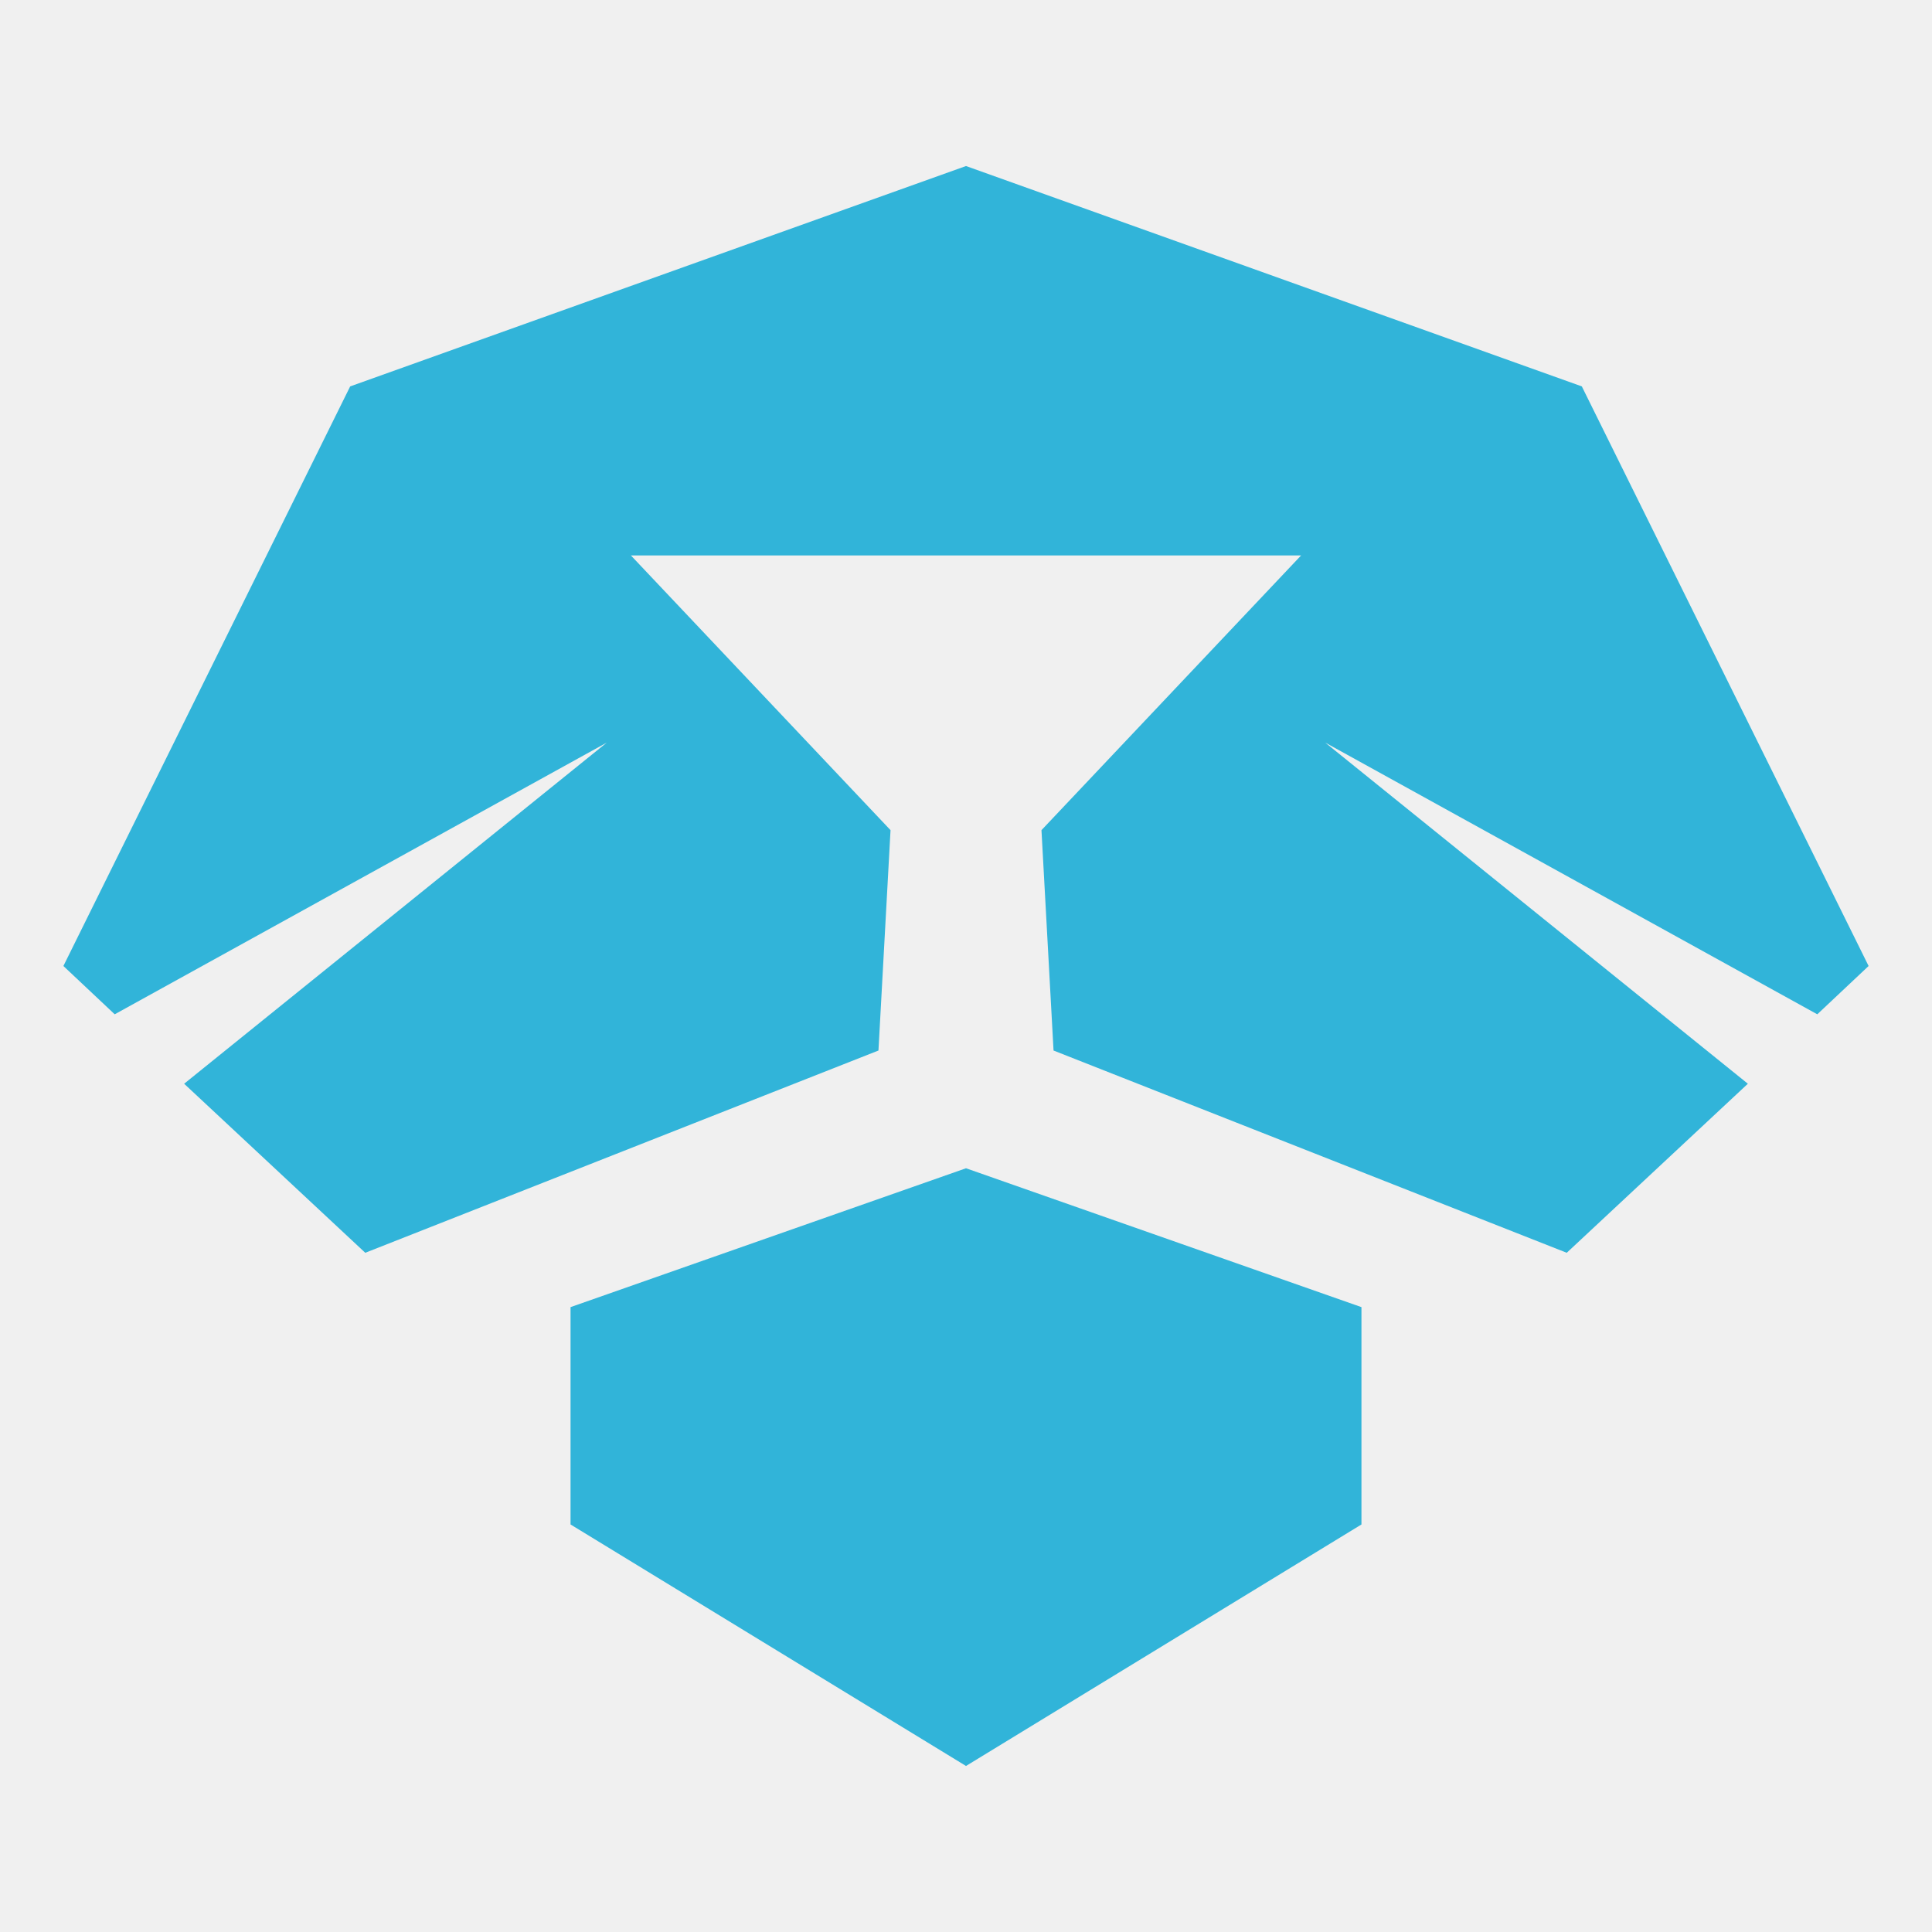
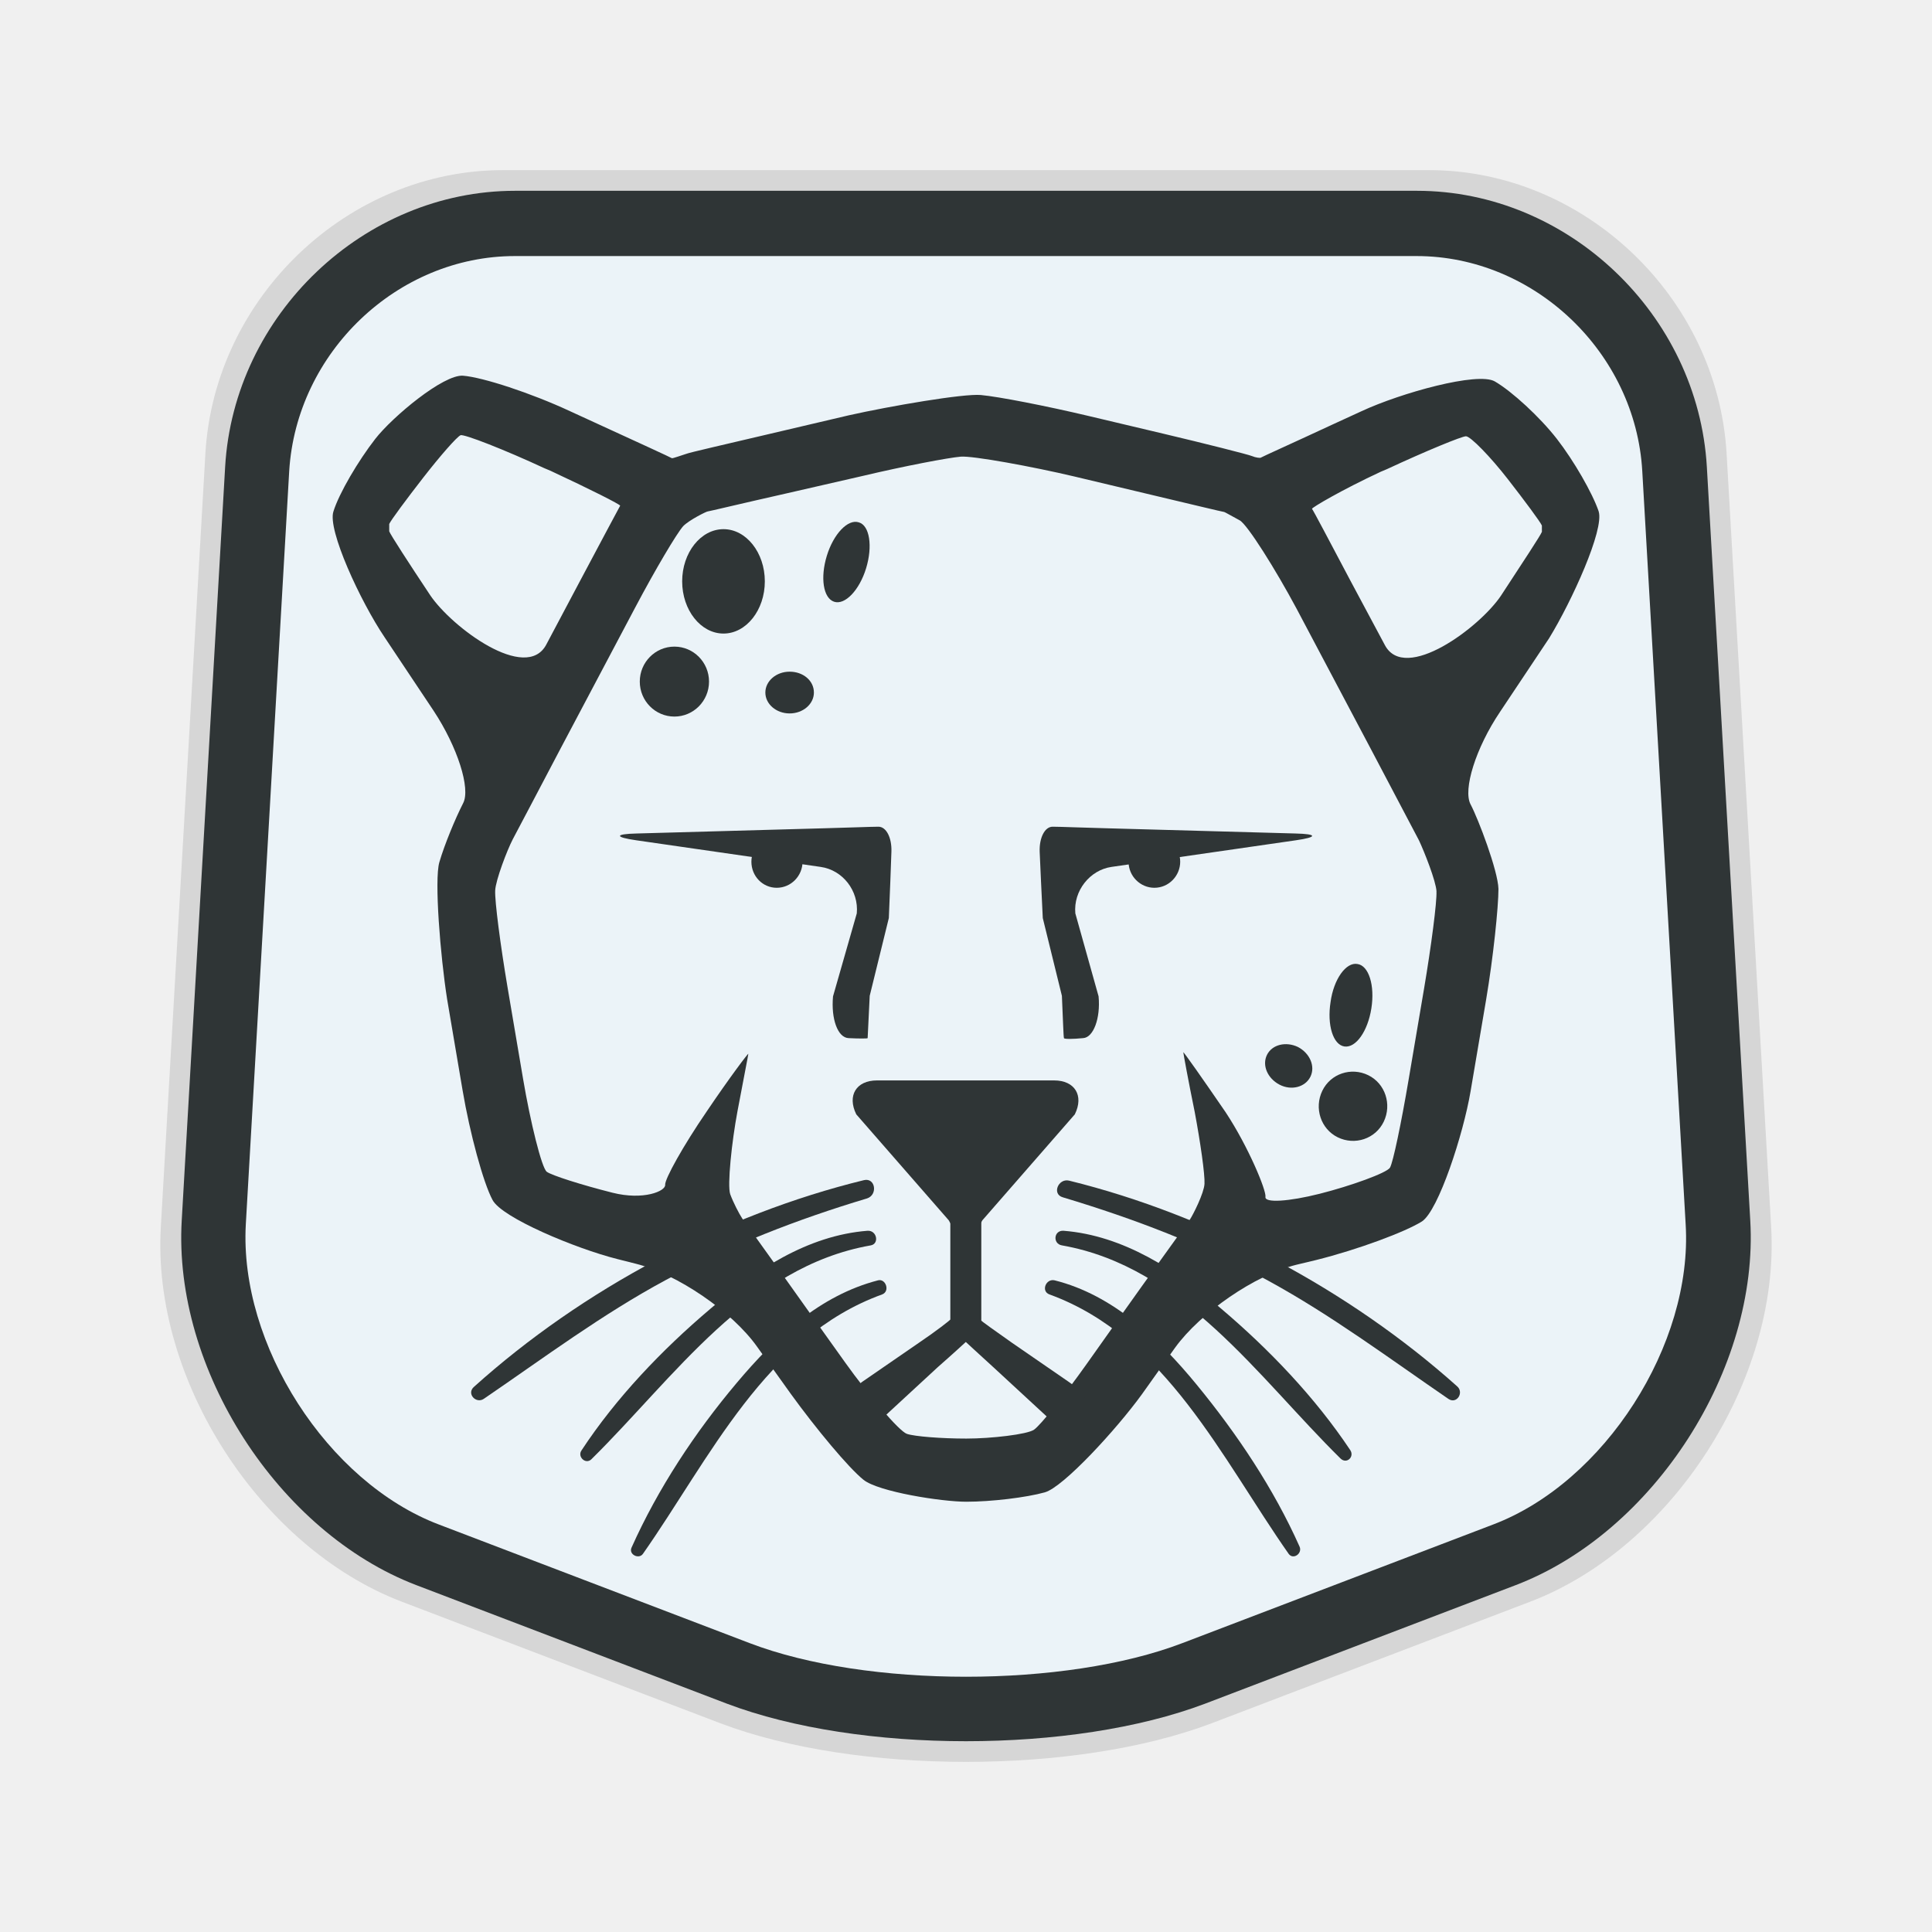
- <svg xmlns="http://www.w3.org/2000/svg" id="Layer_1" data-name="Layer 1" viewBox="0 0 64 64" version="1.1">
-   <defs id="defs4">
-     <style id="style2">.cls-1{fill:orange;}</style>
-     <linearGradient id="SVGID_00000178168103916819199540000013946339910692155535_" gradientUnits="userSpaceOnUse" x1="-195.609" y1="-62.849" x2="-195.609" y2="-57.944" gradientTransform="matrix(1,0,0,-1,0,-121.5918)">
-       <stop offset="0" style="stop-color:#27AFD9" id="stop268" />
-       <stop offset="1" style="stop-color:#42BDD9" id="stop270" />
-     </linearGradient>
-     <linearGradient id="SVGID_00000051345754610491515170000012538977290887660704_" gradientUnits="userSpaceOnUse" x1="-136.933" y1="-59.638" x2="-108.538" y2="-59.638" gradientTransform="matrix(1,0,0,-1,0,-121.5918)">
-       <stop offset="0" style="stop-color:#27AFD9" id="stop521" />
-       <stop offset="1" style="stop-color:#42BDD9" id="stop523" />
-     </linearGradient>
+ <svg xmlns="http://www.w3.org/2000/svg" xmlns:xlink="http://www.w3.org/1999/xlink" width="256" height="256" viewBox="0 0 67.733 67.733" version="1.1" id="svg8">
+   <defs id="defs2">
+     <path d="m 64.6,76.7 c -25.9,0 -48.4,21.2 -49.9,47.1 L 6.3,268 c -1.5,25.9 17.1,54.5 41.4,63.7 l 60.1,22.7 c 24.3,9.1 64,9.1 88.2,0 l 60.1,-22.7 C 280.4,322.5 299,293.9 297.5,268 L 289.1,123.7 C 287.6,97.8 265.1,76.6 239.2,76.6 H 64.6 Z" id="SVGID_1_" />
  </defs>
-   <g id="g840" style="fill:#31b4d9;fill-opacity:1">
-     <polygon class="cls-1" points="32,58.5 32,58.5 45.1,50.5 45.1,43.3 32,38.7 18.9,43.3 18.9,50.5 32,58.5 " id="polygon6" style="fill:#31b4d9;fill-opacity:1" />
-     <polygon class="cls-1" points="3.8,33.6 20.1,24.6 6.1,35.9 12.1,41.5 29.1,34.8 29.5,27.5 20.9,18.4 32,18.4 43.1,18.4 34.5,27.5 34.9,34.8 51.9,41.5 57.9,35.9 43.9,24.6 60.2,33.6 61.9,32 52.4,12.8 32,5.5 11.6,12.8 2.1,32 " id="polygon8" style="fill:#31b4d9;fill-opacity:1" />
+   <g id="layer1" transform="translate(0,-229.2666)">
+     <g id="g432" transform="matrix(0.4613067,0,0,0.4644512,30.97346,60.455)">
+       <g id="g1">
+         <path id="path91" d="m 6.272,496.458 c -6.772,0 -13.504,-0.971 -18.664,-2.913 l -24.227,-9.183 c -10.763,-4.086 -18.986,-16.748 -18.301,-28.278 l 3.386,-58.376 c 0.685,-11.813 10.844,-21.401 22.614,-21.401 h 70.382 c 11.771,0 21.929,9.588 22.614,21.401 l 3.386,58.376 c 0.685,11.53 -7.538,24.192 -18.301,28.278 l -24.227,9.183 c -5.16,1.942 -11.892,2.913 -18.664,2.913 M -28.919,381.364 c -9.191,0 -17.051,7.484 -17.616,16.667 l -3.386,58.376 c -0.524,9.305 6.369,19.985 15.076,23.262 l 24.227,9.183 c 9.15,3.479 24.63,3.479 33.78,0 l 24.227,-9.183 c 8.707,-3.277 15.6,-13.957 15.036,-23.262 L 59.038,398.031 C 58.514,388.848 50.613,381.364 41.423,381.364 Z" style="fill:#cccccc;fill-opacity:0.734;stroke-width:0.404" />
+         <g id="g335" transform="matrix(0.3926369,0,0,0.3940427,-53.36979,350.1264)" style="fill:#ebf3f8;fill-opacity:1">
+           <defs id="defs311">
+             <path d="m 64.6,76.7 c -25.9,0 -48.4,21.2 -49.9,47.1 L 6.3,268 c -1.5,25.9 17.1,54.5 41.4,63.7 l 60.1,22.7 c 24.3,9.1 64,9.1 88.2,0 l 60.1,-22.7 C 280.4,322.5 299,293.9 297.5,268 L 289.1,123.7 C 287.6,97.8 265.1,76.6 239.2,76.6 H 64.6 Z" id="path393" />
+           </defs>
+           <clipPath id="SVGID_2_">
+             <use id="use313" style="overflow:visible" xlink:href="#SVGID_1_" x="0" y="0" width="100%" height="100%" />
+           </clipPath>
+           <linearGradient gradientTransform="matrix(-298.9616,-340.5978,-340.5978,298.9616,126355.73,-110257.84)" y2="370.102" x2="1" y1="370.102" x1="0" gradientUnits="userSpaceOnUse" id="SVGID_3_">
+             <stop id="stop316" style="stop-color:#E2322E" offset="0" />
+             <stop id="stop318" style="stop-color:#E86131" offset="0.112" />
+             <stop id="stop320" style="stop-color:#F08F33" offset="0.332" />
+             <stop id="stop322" style="stop-color:#FDC704" offset="0.719" />
+             <stop id="stop324" style="stop-color:#FDCA08" offset="0.795" />
+             <stop id="stop326" style="stop-color:#FED114" offset="0.867" />
+             <stop id="stop328" style="stop-color:#FEDD22" offset="0.936" />
+             <stop id="stop330" style="stop-color:#FEEC31" offset="1" />
+           </linearGradient>
+           <polygon id="polygon333" clip-path="url(#SVGID_2_)" points="170.9,-69.1 441.2,238.7 132.8,509.3 -137.4,201.5 " class="st0" style="fill:#ebf3f8;fill-opacity:1" />
+         </g>
+         <path id="path337" d="m 6.272,494.898 c -6.596,0 -13.153,-0.946 -18.179,-2.837 l -23.597,-8.945 C -45.988,479.136 -53.998,466.802 -53.331,455.572 l 3.298,-56.86 c 0.667,-11.506 10.562,-20.845 22.027,-20.845 h 68.554 c 11.465,0 21.359,9.339 22.027,20.845 l 3.298,56.86 c 0.667,11.23 -7.342,23.564 -17.826,27.544 l -23.597,8.945 c -5.026,1.891 -11.583,2.837 -18.179,2.837 m -34.277,-112.105 c -8.952,0 -16.609,7.29 -17.158,16.235 l -3.298,56.86 c -0.51,9.063 6.204,19.466 14.685,22.657 l 23.597,8.945 c 8.913,3.389 23.99,3.389 32.903,0 l 23.597,-8.945 c 8.481,-3.192 15.195,-13.594 14.645,-22.657 l -3.298,-56.86 c -0.51,-8.945 -8.206,-16.235 -17.158,-16.235 z" style="fill:#2f3536;fill-opacity:1;stroke-width:0.393" />
+         <g id="g62" transform="translate(126.6676,-77.63105)" style="fill:#2f3536;fill-opacity:1">
+           <path id="path339" d="m -72.313,479.699 c -0.471,-1.379 -1.885,-3.822 -3.18,-5.477 -1.296,-1.655 -3.416,-3.586 -4.712,-4.334 -1.296,-0.749 -7.146,0.867 -10.13,2.246 l -2.16,0.985 c -2.984,1.379 -5.458,2.482 -5.497,2.522 -0.039,0.039 -0.393,0 -0.667,-0.118 -0.275,-0.118 -3.573,-0.946 -6.753,-1.694 l -5.693,-1.34 c -3.18,-0.749 -6.832,-1.458 -8.167,-1.576 -1.296,-0.118 -6.871,0.827 -10.052,1.537 l -6.086,1.419 c -3.18,0.749 -6.007,1.379 -6.282,1.497 -0.275,0.079 -1.021,0.355 -1.06,0.315 -0.039,-0.039 -2.631,-1.222 -5.575,-2.561 l -2.16,-0.985 c -2.984,-1.379 -6.636,-2.561 -8.128,-2.679 -1.492,-0.118 -5.379,3.113 -6.675,4.768 -1.296,1.655 -2.748,4.098 -3.18,5.477 -0.471,1.379 2.042,6.778 3.887,9.496 l 3.73,5.556 c 1.806,2.719 2.827,5.871 2.238,6.975 -0.589,1.143 -1.413,3.113 -1.806,4.453 -0.393,1.34 0.079,7.093 0.589,10.324 l 1.178,6.896 c 0.55,3.231 1.571,6.975 2.277,8.275 0.707,1.34 6.321,3.665 9.463,4.453 l 1.413,0.355 c 3.18,0.788 7.342,3.625 9.227,6.265 l 2.552,3.546 c 1.924,2.64 4.398,5.595 5.536,6.502 1.139,0.906 5.929,1.655 7.813,1.655 1.885,0 4.555,-0.315 5.968,-0.709 1.413,-0.394 5.458,-4.768 7.382,-7.408 l 2.513,-3.507 c 1.924,-2.64 6.047,-5.477 9.227,-6.265 l 1.492,-0.355 c 3.18,-0.788 6.793,-2.128 8.049,-2.916 1.256,-0.827 3.141,-6.581 3.691,-9.812 l 1.178,-6.896 c 0.55,-3.231 0.942,-7.014 0.942,-8.393 -0.039,-1.379 -1.531,-5.28 -2.12,-6.383 -0.589,-1.103 0.393,-4.256 2.238,-6.975 l 3.73,-5.556 c 1.728,-2.798 4.201,-8.196 3.769,-9.575 m -88.814,6.305 c -1.61,-2.404 -3.023,-4.571 -3.102,-4.807 v -0.236 -0.315 c 0.118,-0.276 1.296,-1.852 2.591,-3.507 1.296,-1.655 2.552,-3.074 2.827,-3.192 0.236,-0.118 3.377,1.103 6.361,2.482 l 0.471,0.197 c 2.984,1.379 5.34,2.561 5.301,2.64 -0.039,0.079 -1.453,2.679 -2.984,5.556 l -2.631,4.926 c -1.531,2.877 -7.185,-1.3 -8.834,-3.743 m 76.486,22.382 c 0.039,0.788 -0.393,4.098 -0.942,7.329 l -1.178,6.896 c -0.55,3.231 -1.178,6.226 -1.413,6.62 -0.236,0.394 -2.984,1.379 -5.34,1.97 -2.356,0.591 -4.201,0.709 -4.123,0.236 0.079,-0.473 -1.296,-3.783 -3.023,-6.383 -1.767,-2.561 -3.22,-4.61 -3.22,-4.532 0,0.079 0.393,2.207 0.864,4.492 0.432,2.285 0.785,4.729 0.746,5.438 -0.039,0.709 -0.864,2.325 -1.099,2.679 -0.275,0.355 -1.453,2.01 -2.631,3.625 -1.178,1.616 -3.534,4.926 -5.222,7.29 -1.688,2.364 -3.494,4.61 -4.005,4.965 -0.51,0.355 -3.259,0.67 -5.144,0.67 -1.885,0 -3.926,-0.158 -4.515,-0.355 -0.589,-0.197 -2.945,-2.955 -4.672,-5.359 -1.728,-2.404 -4.083,-5.674 -5.261,-7.329 -1.178,-1.616 -2.317,-3.231 -2.591,-3.586 -0.236,-0.355 -0.667,-1.182 -0.903,-1.813 -0.236,-0.67 0.118,-3.98 0.55,-6.265 0.432,-2.285 0.825,-4.256 0.825,-4.334 0,-0.079 -1.413,1.773 -3.18,4.374 -1.767,2.561 -3.18,5.083 -3.141,5.517 0.039,0.473 -1.649,1.182 -4.005,0.591 -2.356,-0.591 -4.594,-1.3 -4.986,-1.576 -0.393,-0.276 -1.256,-3.783 -1.806,-7.014 l -1.178,-6.896 c -0.55,-3.231 -0.982,-6.541 -0.942,-7.329 0.039,-0.788 0.903,-3.034 1.335,-3.862 0.432,-0.827 2.042,-3.822 3.573,-6.738 l 5.732,-10.757 c 1.531,-2.877 3.18,-5.635 3.652,-6.147 0.471,-0.473 1.767,-1.103 1.845,-1.103 0.079,0 2.709,-0.63 5.89,-1.34 l 5.89,-1.34 c 3.18,-0.749 6.518,-1.379 7.46,-1.458 0.903,-0.079 5.458,0.749 8.638,1.497 l 5.497,1.3 c 3.18,0.749 5.811,1.379 5.89,1.379 0.039,0 0.589,0.315 1.178,0.63 0.589,0.315 2.748,3.743 4.319,6.659 l 5.732,10.757 c 1.531,2.877 3.141,5.911 3.573,6.738 0.393,0.827 1.296,3.074 1.335,3.862 m 8.01,-27.15 c -0.079,0.236 -1.492,2.364 -3.102,4.807 -1.61,2.404 -7.303,6.62 -8.834,3.743 l -2.631,-4.886 c -1.531,-2.877 -2.827,-5.32 -2.906,-5.398 -0.039,-0.079 2.238,-1.419 5.222,-2.798 l 0.471,-0.197 c 2.984,-1.379 5.693,-2.482 6.007,-2.482 0.353,0 1.885,1.576 3.18,3.231 1.296,1.655 2.474,3.231 2.591,3.507 v 0.315 z" style="fill:#2f3536;fill-opacity:1;stroke-width:0.393" />
+           <path id="path341" d="m -128.735,525.211 c -0.707,-1.419 0,-2.561 1.571,-2.561 h 13.467 c 1.571,0 2.277,1.143 1.571,2.561 l -7.028,7.999 c -0.707,1.419 -1.845,1.419 -2.552,0 z" style="fill:#2f3536;fill-opacity:1;stroke-width:0.393" />
+           <path id="path343" d="m -120.411,542.391 c 0,0 0.942,0.867 2.12,1.931 l 4.555,4.177 c 1.178,1.064 2.434,1.182 2.827,0.236 0.393,-0.946 -0.353,-2.443 -1.649,-3.31 l -4.319,-2.955 c -1.296,-0.906 -2.356,-1.655 -2.356,-1.694 0,-0.039 0,-1.419 0,-2.995 v -8.078 c 0,-1.576 -0.236,-3.389 -0.51,-4.059 h -0.667 -0.667 c -0.275,0.63 -0.51,2.482 -0.51,4.059 v 8.078 c 0,1.576 0,2.916 0,2.916 0,0.039 -1.06,0.867 -2.356,1.734 l -4.319,2.955 c -1.296,0.906 -2.042,2.364 -1.649,3.31 0.393,0.946 1.649,0.827 2.827,-0.236 l 4.555,-4.177 c 1.178,-1.025 2.12,-1.891 2.12,-1.891" style="fill:#2f3536;fill-opacity:1;stroke-width:0.393" />
+           <path id="path345" d="m -145.422,504.011 c -1.688,0.039 -1.688,0.276 -0.039,0.512 l 14.017,2.01 c 1.688,0.236 2.906,1.813 2.748,3.507 l -1.806,6.265 c -0.157,1.694 0.353,3.113 1.178,3.152 0.785,0.039 1.453,0.039 1.453,0 0,-0.079 0.079,-1.497 0.157,-3.192 l 1.453,-5.871 c 0.079,-1.694 0.157,-3.94 0.196,-5.004 0.039,-1.064 -0.393,-1.891 -0.982,-1.891 -0.589,0 -2.434,0.079 -4.123,0.118 z" style="fill:#2f3536;fill-opacity:1;stroke-width:0.393" />
+           <path id="path347" d="m -109.692,503.617 c -1.688,-0.039 -3.534,-0.118 -4.123,-0.118 -0.589,0 -1.021,0.827 -0.982,1.891 0.039,1.064 0.157,3.31 0.236,5.004 l 1.453,5.871 c 0.079,1.694 0.118,3.113 0.157,3.192 0,0.079 0.667,0.079 1.453,0 0.785,-0.039 1.335,-1.497 1.178,-3.152 l -1.767,-6.265 c -0.157,-1.694 1.099,-3.271 2.748,-3.507 l 14.017,-2.01 c 1.649,-0.236 1.649,-0.473 -0.039,-0.512 z" style="fill:#2f3536;fill-opacity:1;stroke-width:0.393" />
+           <path id="path349" d="m -132.819,506.139 c 0,1.064 -0.864,1.97 -1.963,1.97 -1.06,0 -1.924,-0.867 -1.924,-1.97 0,-1.064 0.864,-1.931 1.924,-1.931 1.099,-0.039 1.963,0.867 1.963,1.931" style="fill:#2f3536;fill-opacity:1;stroke-width:0.393" />
+           <path id="path351" d="m -104.117,506.139 c 0,1.064 -0.864,1.97 -1.963,1.97 -1.06,0 -1.963,-0.867 -1.963,-1.97 0,-1.064 0.864,-1.931 1.963,-1.931 1.06,-0.039 1.963,0.867 1.963,1.931" style="fill:#2f3536;fill-opacity:1;stroke-width:0.393" />
+           <path id="path353" d="m -128.146,530.176 c -10.719,2.601 -21.399,8.235 -29.644,15.604 -0.589,0.512 0.157,1.3 0.746,0.906 4.594,-3.113 8.991,-6.383 13.86,-8.984 4.869,-2.601 9.973,-4.571 15.274,-6.147 0.825,-0.276 0.628,-1.576 -0.236,-1.379" style="fill:#2f3536;fill-opacity:1;stroke-width:0.393" />
+           <path id="path355" d="m -127.872,533.998 c -4.594,0.355 -8.559,2.995 -11.975,5.911 -3.652,3.074 -7.146,6.699 -9.777,10.679 -0.314,0.473 0.314,1.064 0.746,0.67 6.282,-6.147 11.975,-14.54 21.242,-16.156 0.667,-0.118 0.471,-1.143 -0.236,-1.103" style="fill:#2f3536;fill-opacity:1;stroke-width:0.393" />
+           <path id="path357" d="m -127.086,537.741 c -4.437,1.143 -7.813,4.295 -10.719,7.723 -3.18,3.743 -6.007,7.999 -8.01,12.452 -0.236,0.512 0.55,0.906 0.864,0.473 5.065,-7.172 9.306,-16.392 18.179,-19.584 0.628,-0.236 0.275,-1.222 -0.314,-1.064" style="fill:#2f3536;fill-opacity:1;stroke-width:0.393" />
+           <path id="path359" d="m -113.03,531.476 c 5.418,1.616 10.64,3.586 15.627,6.305 4.79,2.601 9.148,5.832 13.664,8.905 0.628,0.433 1.217,-0.473 0.667,-0.946 -8.206,-7.29 -18.847,-12.925 -29.487,-15.525 -0.825,-0.197 -1.335,1.025 -0.471,1.261" style="fill:#2f3536;fill-opacity:1;stroke-width:0.393" />
+           <path id="path361" d="m -113.108,535.101 c 9.227,1.616 14.92,9.969 21.163,16.077 0.471,0.473 1.099,-0.118 0.746,-0.63 -2.67,-3.98 -6.164,-7.605 -9.816,-10.679 -3.416,-2.916 -7.421,-5.517 -11.975,-5.871 -0.746,-0.039 -0.825,0.985 -0.118,1.103" style="fill:#2f3536;fill-opacity:1;stroke-width:0.393" />
+           <path id="path363" d="m -114.051,538.805 c 8.834,3.192 13.114,12.412 18.179,19.584 0.353,0.473 1.06,-0.039 0.825,-0.552 -1.963,-4.374 -4.751,-8.511 -7.813,-12.215 -2.866,-3.468 -6.361,-6.778 -10.798,-7.881 -0.667,-0.158 -1.06,0.827 -0.393,1.064" style="fill:#2f3536;fill-opacity:1;stroke-width:0.393" />
+           <path id="path365" d="m -135.685,484.979 c 0,2.167 -1.413,3.94 -3.141,3.94 -1.728,0 -3.141,-1.773 -3.141,-3.94 0,-2.167 1.413,-3.94 3.141,-3.94 1.728,0 3.141,1.773 3.141,3.94" style="fill:#2f3536;fill-opacity:1;stroke-width:0.393" />
+           <path id="path367" d="m -139.926,492.545 c 0,1.458 -1.178,2.64 -2.631,2.64 -1.453,0 -2.631,-1.182 -2.631,-2.64 0,-1.458 1.178,-2.64 2.631,-2.64 1.453,0 2.631,1.182 2.631,2.64" style="fill:#2f3536;fill-opacity:1;stroke-width:0.393" />
+           <path id="path369" d="m -127.989,483.994 c -0.51,1.655 -1.61,2.798 -2.434,2.522 -0.825,-0.276 -1.06,-1.813 -0.55,-3.468 0.51,-1.655 1.61,-2.798 2.434,-2.522 0.825,0.236 1.06,1.813 0.55,3.468" style="fill:#2f3536;fill-opacity:1;stroke-width:0.393" />
+           <path id="path371" d="m -131.955,493.372 c 0,0.867 -0.825,1.576 -1.845,1.576 -1.021,0 -1.845,-0.709 -1.845,-1.576 0,-0.867 0.825,-1.576 1.845,-1.576 1.021,0 1.845,0.67 1.845,1.576" style="fill:#2f3536;fill-opacity:1;stroke-width:0.393" />
+           <path id="path373" d="m -93.32,523.438 c -0.628,1.3 -0.118,2.877 1.178,3.507 1.296,0.63 2.866,0.118 3.494,-1.182 0.628,-1.3 0.118,-2.877 -1.178,-3.507 -1.296,-0.63 -2.866,-0.118 -3.494,1.182" style="fill:#2f3536;fill-opacity:1;stroke-width:0.393" />
+           <path id="path375" d="m -92.691,516.739 c -0.275,1.734 0.196,3.231 1.06,3.349 0.864,0.118 1.767,-1.143 2.042,-2.877 0.275,-1.734 -0.196,-3.231 -1.06,-3.349 -0.864,-0.158 -1.806,1.143 -2.042,2.877" style="fill:#2f3536;fill-opacity:1;stroke-width:0.393" />
+           <path id="path377" d="m -97.521,520.719 c -0.393,0.788 0.039,1.773 0.942,2.246 0.903,0.473 1.963,0.197 2.356,-0.591 0.393,-0.788 -0.039,-1.773 -0.942,-2.246 -0.903,-0.433 -1.963,-0.197 -2.356,0.591" style="fill:#2f3536;fill-opacity:1;stroke-width:0.393" />
+         </g>
+       </g>
+       <path class="st0" d="m -262.705,-206.579 h -31.1 c -3.7,0.3 -6.6,3.3 -6.9,6.9 v 31.8 c 0.3,3.9 3.3,6.8 7.1,7.1 h 0.2 l 30.5,-0.1 c 3.9,-0.2 7,-3.4 7,-7.3 v -31.3 c 0,-3.8 -2.9,-6.9 -6.8,-7.1 z" id="path2" style="opacity:0.3;fill:#ffffff;enable-background:new" clip-path="url(#SVGID_2_)" transform="matrix(0.5735518,0,0,0.5696687,279.6868,525.8367)" />
+     </g>
  </g>
+   <style id="style306" type="text/css">
+ 	.st0{clip-path:url(#SVGID_2_);fill:url(#SVGID_3_);}
+ 	.st1{fill:none;}
+ </style>
</svg>
